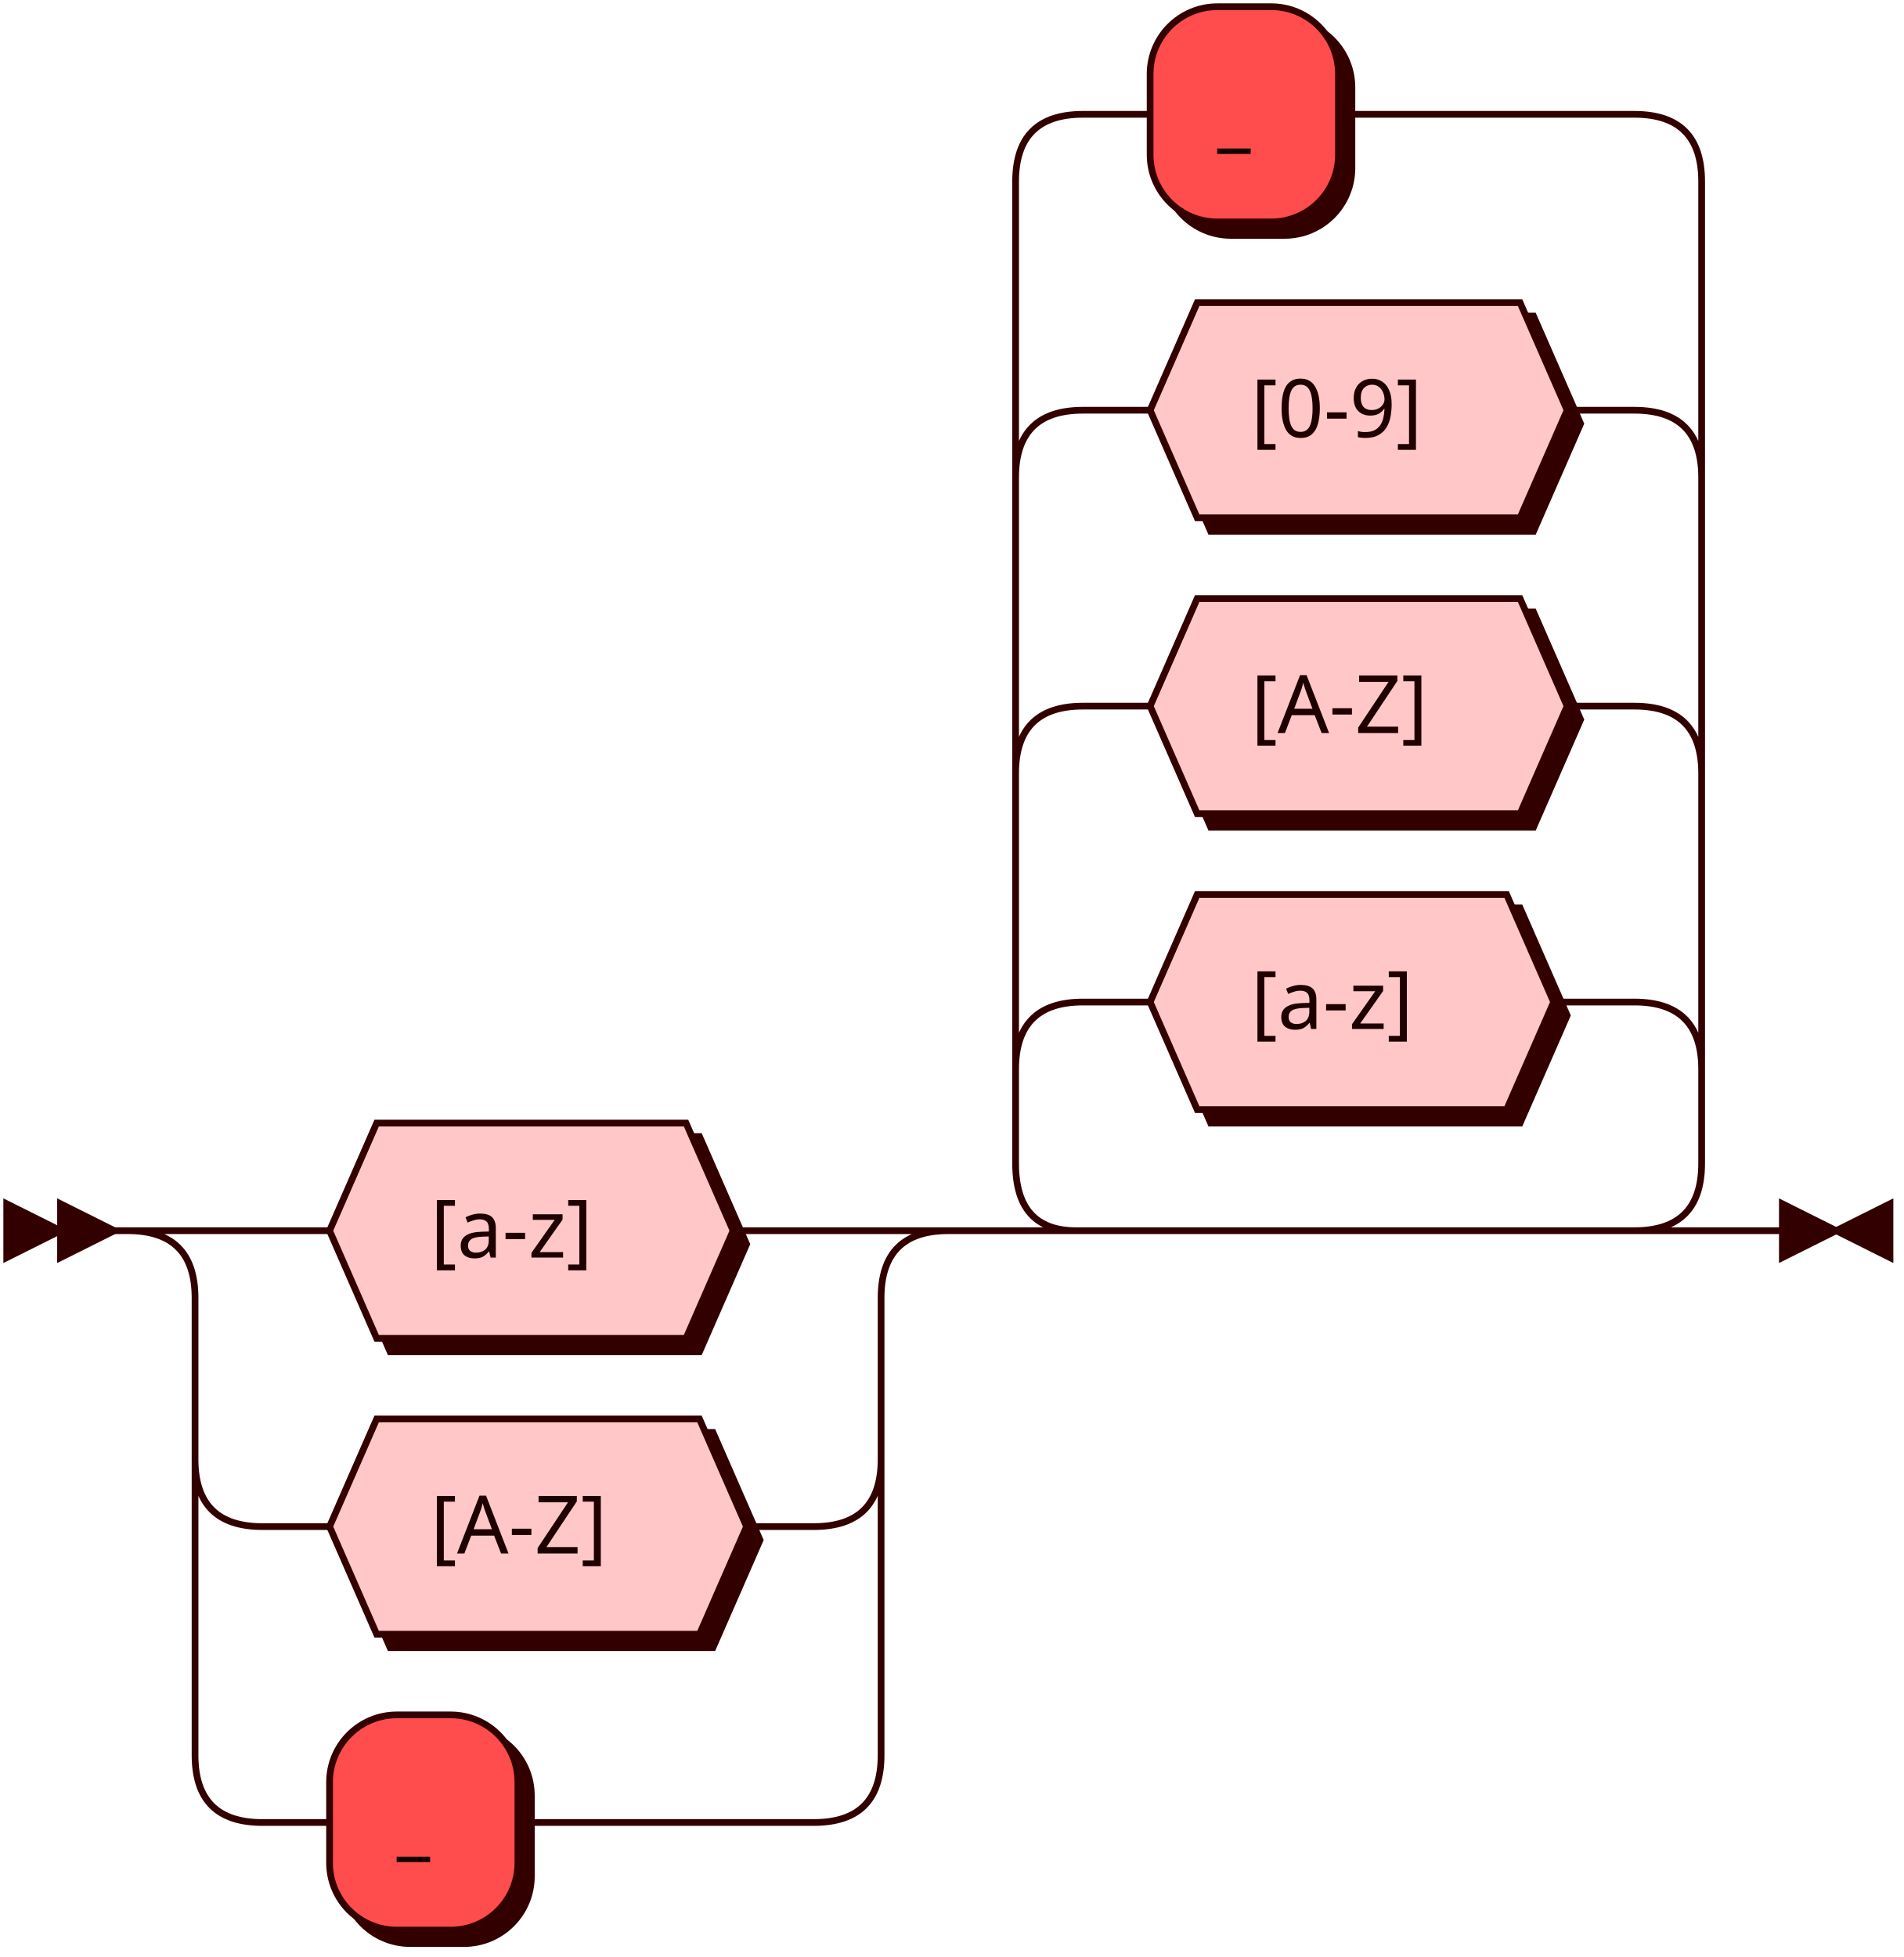
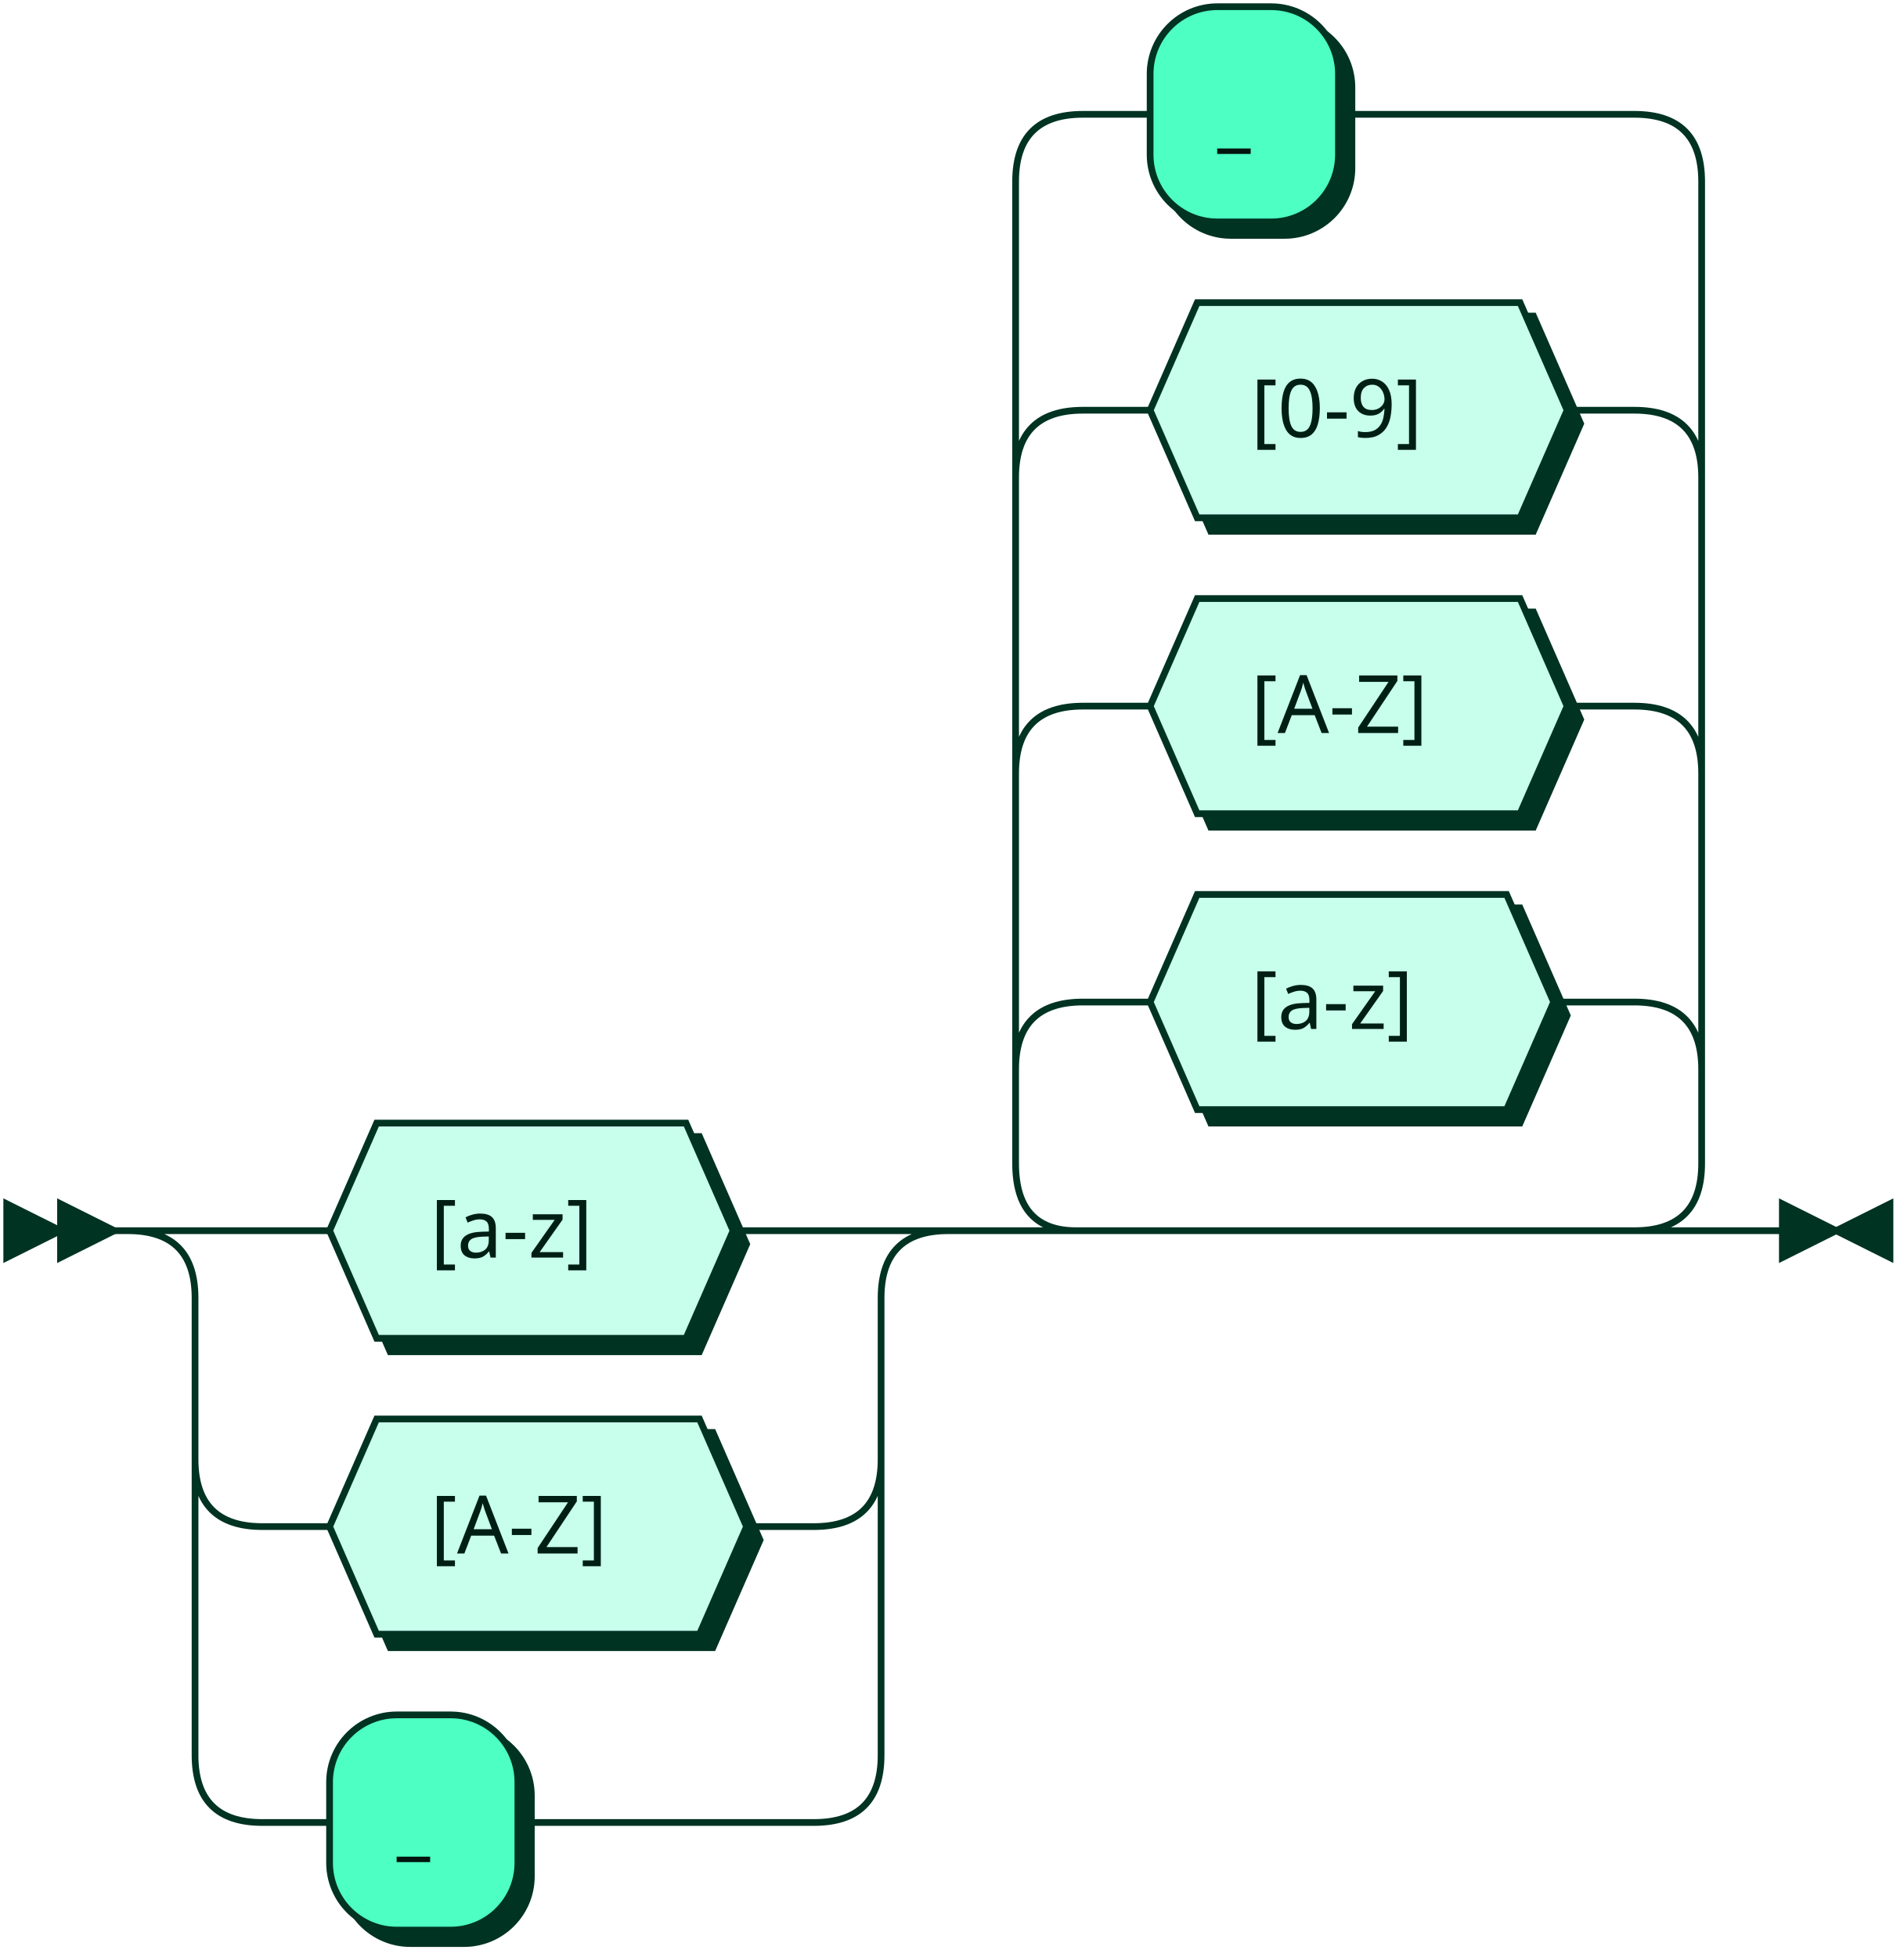
<svg xmlns="http://www.w3.org/2000/svg" width="283" height="291">
  <defs>
    <style type="text/css">
    @namespace "http://www.w3.org/2000/svg";
-     .line                 {fill: none; stroke: #330000; stroke-width: 1;}
-     .bold-line            {stroke: #140000; shape-rendering: crispEdges; stroke-width: 2;}
-     .thin-line            {stroke: #1F0000; shape-rendering: crispEdges}
-     .filled               {fill: #330000; stroke: none;}
+     .line                 {fill: none; stroke: #003322; stroke-width: 1;}
+     .bold-line            {stroke: #00140E; shape-rendering: crispEdges; stroke-width: 2;}
+     .thin-line            {stroke: #001F14; shape-rendering: crispEdges}
+     .filled               {fill: #003322; stroke: none;}
    text.terminal         {font-family: Verdana, Sans-serif;
                            font-size: 12px;
-                             fill: #140000;
+                             fill: #00140E;
                            font-weight: bold;
                          }
    text.nonterminal      {font-family: Verdana, Sans-serif;
                            font-size: 12px;
-                             fill: #1A0000;
+                             fill: #001A11;
                            font-weight: normal;
                          }
    text.regexp           {font-family: Verdana, Sans-serif;
                            font-size: 12px;
-                             fill: #1F0000;
+                             fill: #001F14;
                            font-weight: normal;
                          }
-     rect, circle, polygon {fill: #330000; stroke: #330000;}
-     rect.terminal         {fill: #FF4D4D; stroke: #330000; stroke-width: 1;}
-     rect.nonterminal      {fill: #FF9E9E; stroke: #330000; stroke-width: 1;}
+     rect, circle, polygon {fill: #003322; stroke: #003322;}
+     rect.terminal         {fill: #4DFFC3; stroke: #003322; stroke-width: 1;}
+     rect.nonterminal      {fill: #9EFFDF; stroke: #003322; stroke-width: 1;}
    rect.text             {fill: none; stroke: none;}
-     polygon.regexp        {fill: #FFC7C7; stroke: #330000; stroke-width: 1;}
+     polygon.regexp        {fill: #C7FFEC; stroke: #003322; stroke-width: 1;}
  </style>
  </defs>
  <polygon points="9 183 1 179 1 187" />
  <polygon points="17 183 9 179 9 187" />
  <polygon points="51 185 58 169 104 169 111 185 104 201 58 201" />
  <polygon points="49 183 56 167 102 167 109 183 102 199 56 199" class="regexp" />
  <text class="regexp" x="64" y="187">[a-z]</text>
  <polygon points="51 229 58 213 106 213 113 229 106 245 58 245" />
  <polygon points="49 227 56 211 104 211 111 227 104 243 56 243" class="regexp" />
  <text class="regexp" x="64" y="231">[A-Z]</text>
  <rect x="51" y="257" width="28" height="32" rx="10" />
  <rect x="49" y="255" width="28" height="32" class="terminal" rx="10" />
  <text class="terminal" x="59" y="275">_</text>
  <polygon points="173 151 180 135 226 135 233 151 226 167 180 167" />
  <polygon points="171 149 178 133 224 133 231 149 224 165 178 165" class="regexp" />
  <text class="regexp" x="186" y="153">[a-z]</text>
  <polygon points="173 107 180 91 228 91 235 107 228 123 180 123" />
  <polygon points="171 105 178 89 226 89 233 105 226 121 178 121" class="regexp" />
  <text class="regexp" x="186" y="109">[A-Z]</text>
  <polygon points="173 63 180 47 228 47 235 63 228 79 180 79" />
  <polygon points="171 61 178 45 226 45 233 61 226 77 178 77" class="regexp" />
  <text class="regexp" x="186" y="65">[0-9]</text>
  <rect x="173" y="3" width="28" height="32" rx="10" />
  <rect x="171" y="1" width="28" height="32" class="terminal" rx="10" />
  <text class="terminal" x="181" y="21">_</text>
  <path class="line" d="m17 183 h2 m20 0 h10 m60 0 h10 m0 0 h2 m-102 0 h20 m82 0 h20 m-122 0 q10 0 10 10 m102 0 q0 -10 10 -10 m-112 10 v24 m102 0 v-24 m-102 24 q0 10 10 10 m82 0 q10 0 10 -10 m-92 10 h10 m62 0 h10 m-92 -10 v20 m102 0 v-20 m-102 20 v24 m102 0 v-24 m-102 24 q0 10 10 10 m82 0 q10 0 10 -10 m-92 10 h10 m28 0 h10 m0 0 h34 m40 -88 h10 m0 0 h72 m-102 0 l20 0 m-1 0 q-9 0 -9 -10 l0 -14 q0 -10 10 -10 m82 34 l20 0 m-20 0 q10 0 10 -10 l0 -14 q0 -10 -10 -10 m-82 0 h10 m60 0 h10 m0 0 h2 m-92 10 l0 -44 q0 -10 10 -10 m92 54 l0 -44 q0 -10 -10 -10 m-82 0 h10 m62 0 h10 m-92 10 l0 -44 q0 -10 10 -10 m92 54 l0 -44 q0 -10 -10 -10 m-82 0 h10 m62 0 h10 m-92 10 l0 -44 q0 -10 10 -10 m92 54 l0 -44 q0 -10 -10 -10 m-82 0 h10 m28 0 h10 m0 0 h34 m23 166 h-3" />
  <polygon points="273 183 281 179 281 187" />
  <polygon points="273 183 265 179 265 187" />
</svg>
